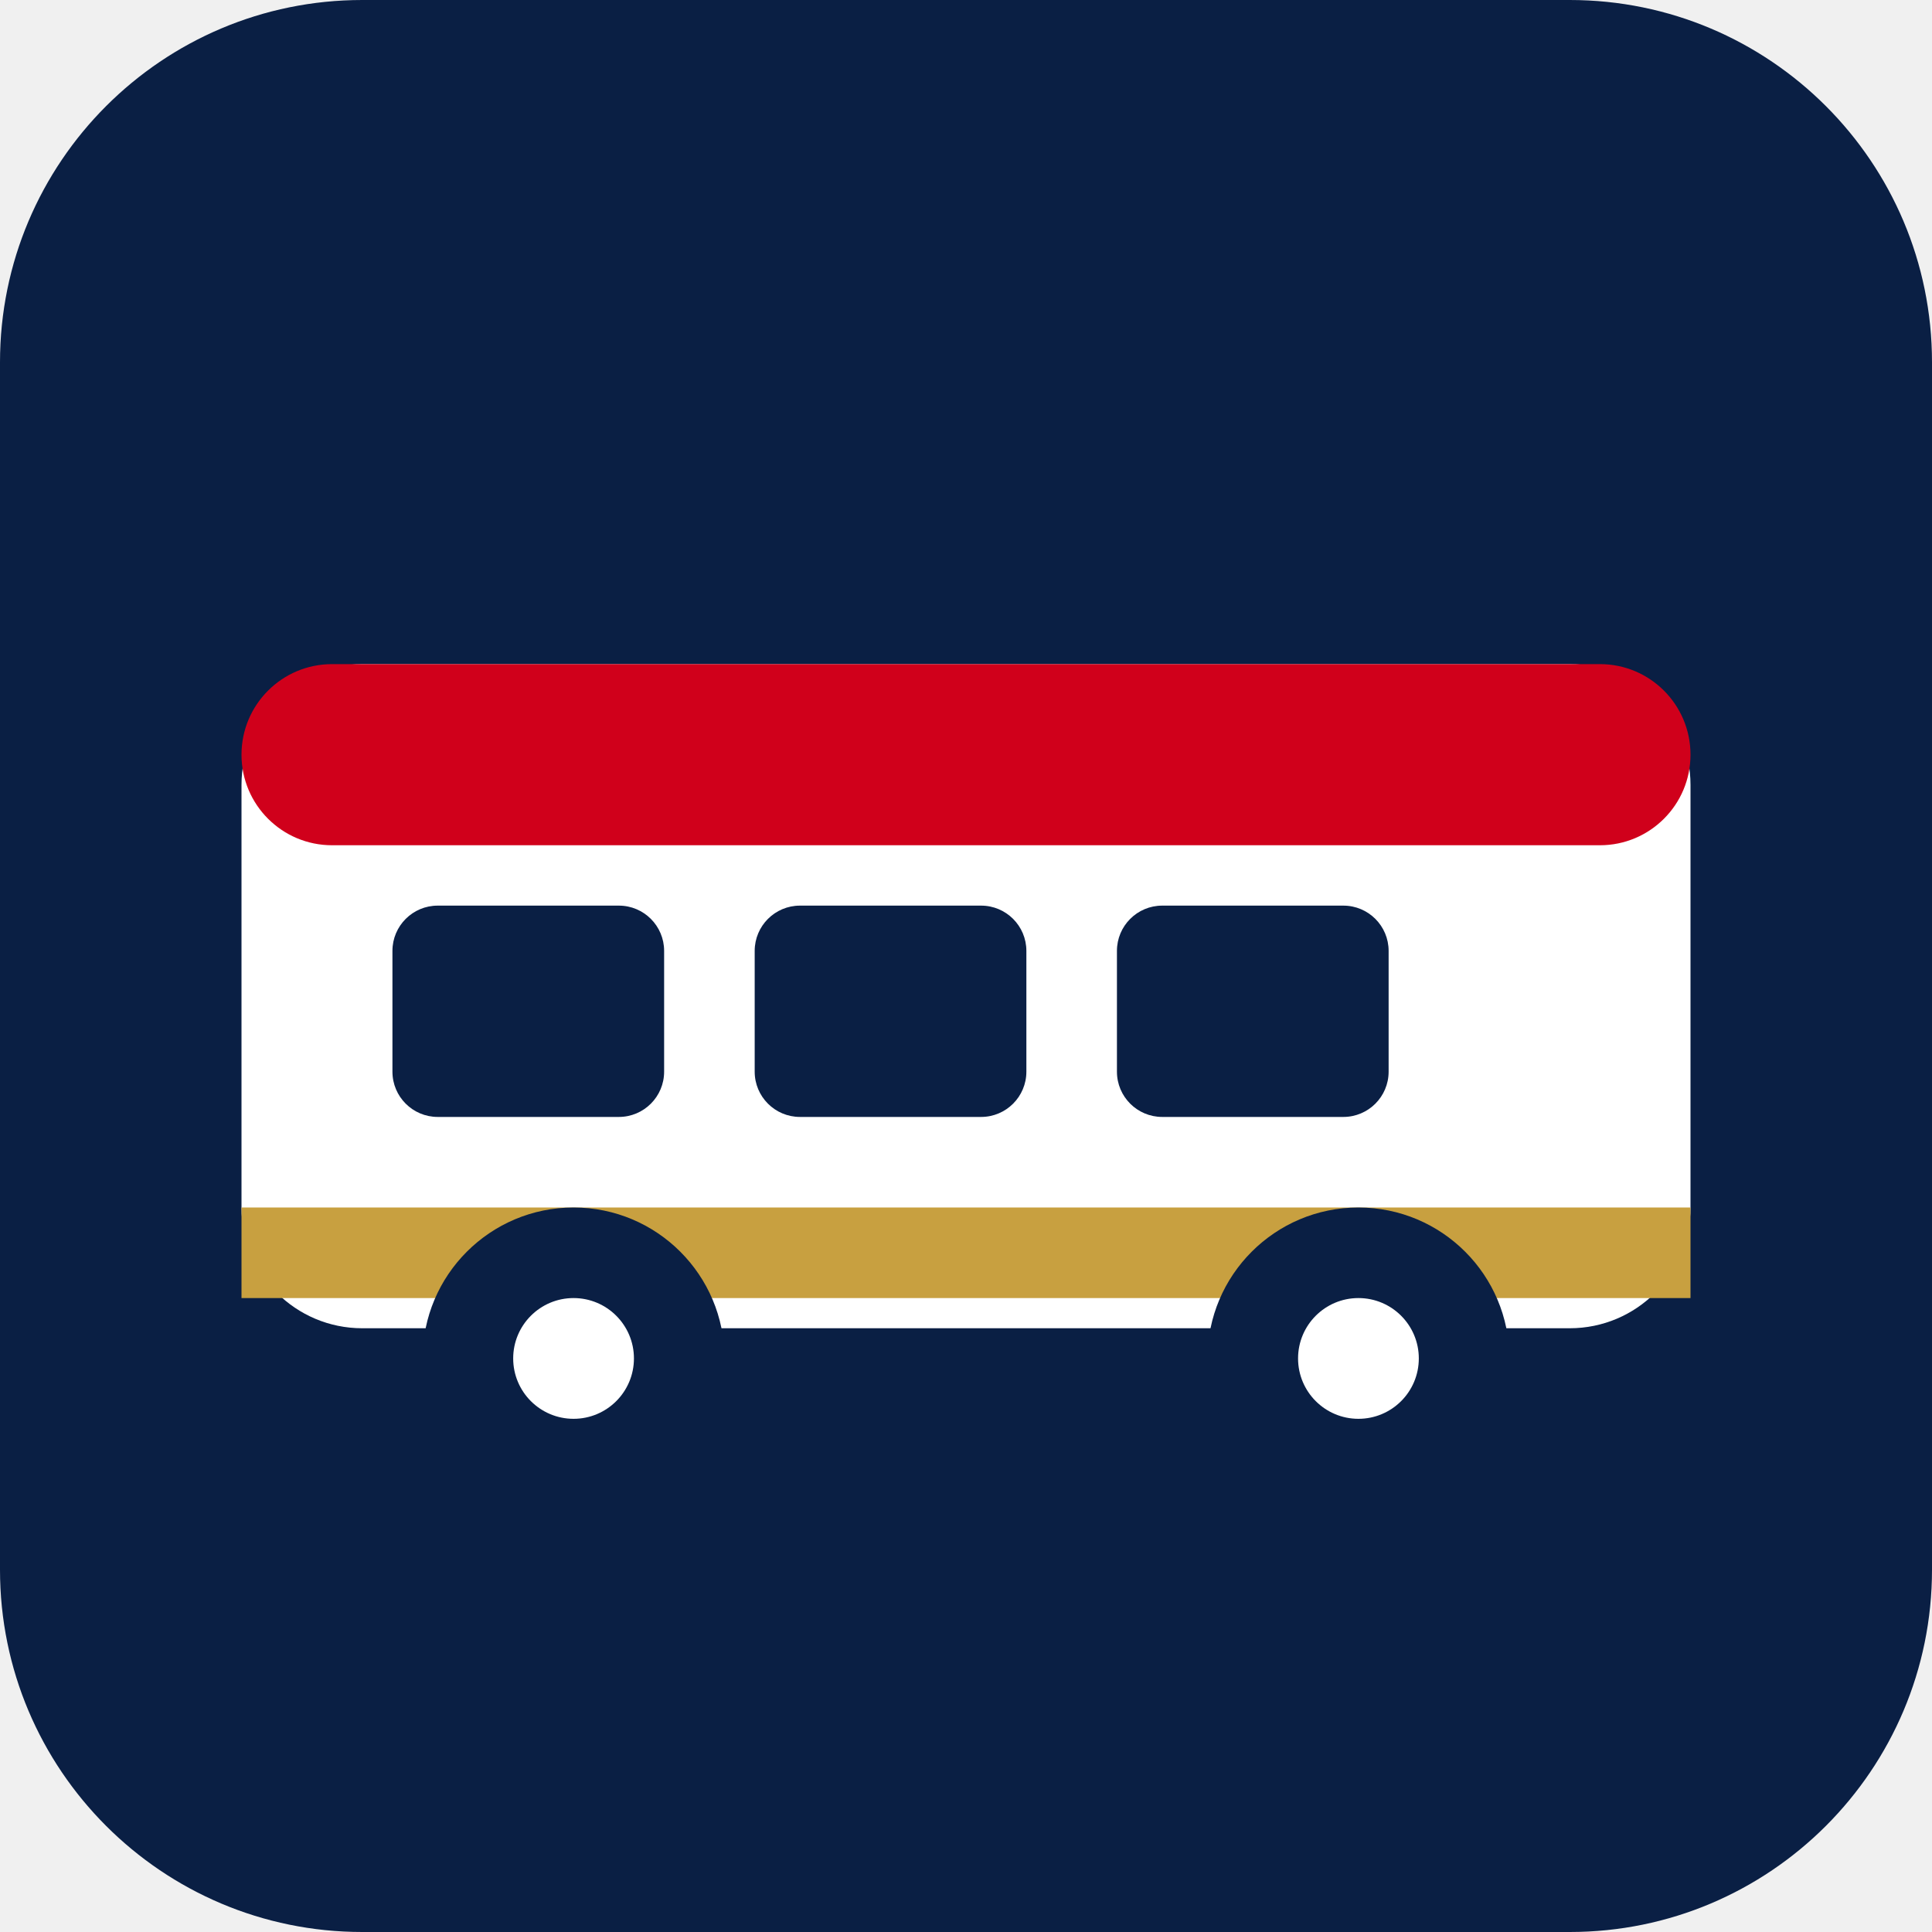
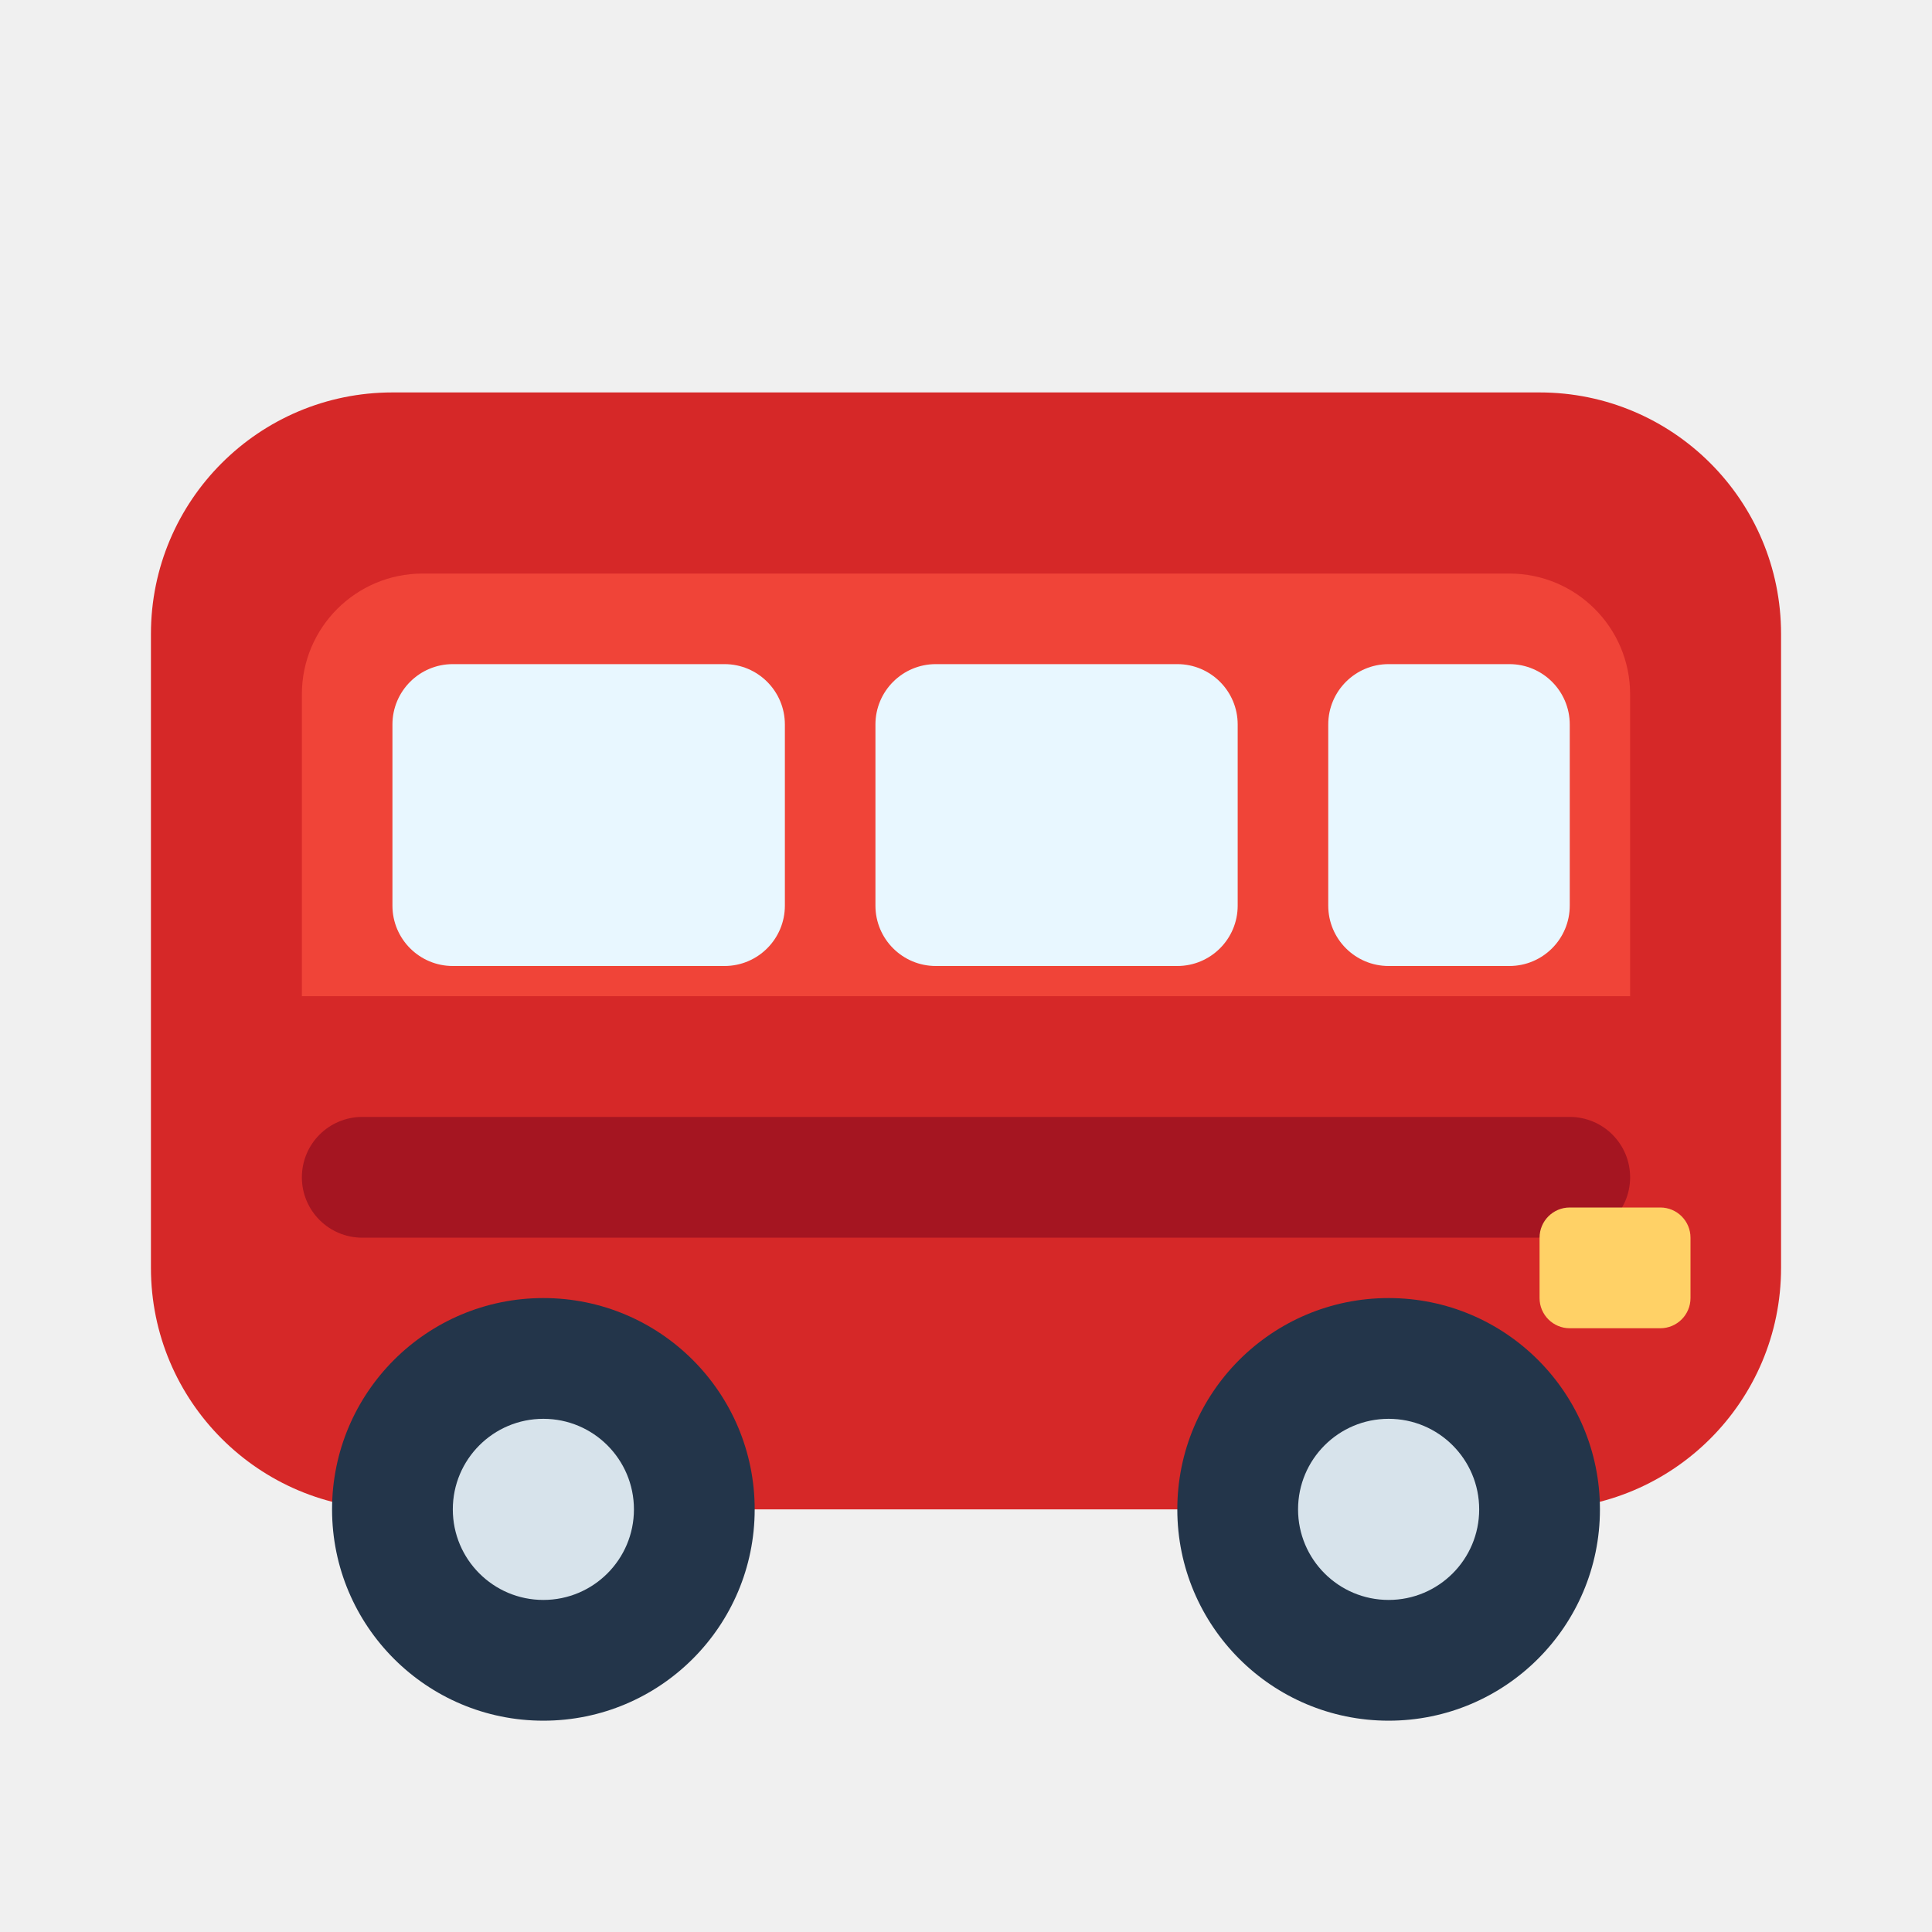
<svg xmlns="http://www.w3.org/2000/svg" viewBox="0 0 64 64">
-   <rect width="64" height="64" rx="12" fill="#0A1F44" />
-   <g transform="translate(8,16)">
-     <rect x="0" y="6" width="48" height="22" rx="4" fill="#FFFFFF" />
-     <rect x="0" y="6" width="48" height="6" rx="3" fill="#D0001B" />
-     <rect x="5" y="14" width="9" height="7" rx="1.5" fill="#0A1F44" />
-     <rect x="17" y="14" width="9" height="7" rx="1.5" fill="#0A1F44" />
-     <rect x="29" y="14" width="9" height="7" rx="1.5" fill="#0A1F44" />
-     <rect x="0" y="24" width="48" height="3" fill="#C8A040" />
-     <circle cx="11" cy="29" r="5" fill="#0A1F44" />
-     <circle cx="11" cy="29" r="2" fill="#FFFFFF" />
-     <circle cx="37" cy="29" r="5" fill="#0A1F44" />
-     <circle cx="37" cy="29" r="2" fill="#FFFFFF" />
-   </g>
+   <rect x="5" y="13" width="54" height="37" rx="8" fill="#d62828" />
+   <path d="M14 19h36a4 4 0 0 1 4 4v10H10V23a4 4 0 0 1 4-4Z" fill="#f04438" />
+   <rect x="13" y="22" width="13" height="10" rx="2" fill="#e8f7ff" />
+   <rect x="29" y="22" width="12" height="10" rx="2" fill="#e8f7ff" />
+   <rect x="44" y="22" width="8" height="10" rx="2" fill="#e8f7ff" />
+   <rect x="10" y="37" width="44" height="4" rx="2" fill="#a51521" />
+   <circle cx="18" cy="50" r="7" fill="#23354a" />
+   <circle cx="46" cy="50" r="7" fill="#23354a" />
+   <circle cx="18" cy="50" r="3" fill="#d7e3eb" />
+   <circle cx="46" cy="50" r="3" fill="#d7e3eb" />
+   <rect x="51" y="40" width="5" height="4" rx="1" fill="#ffd166" />
</svg>
